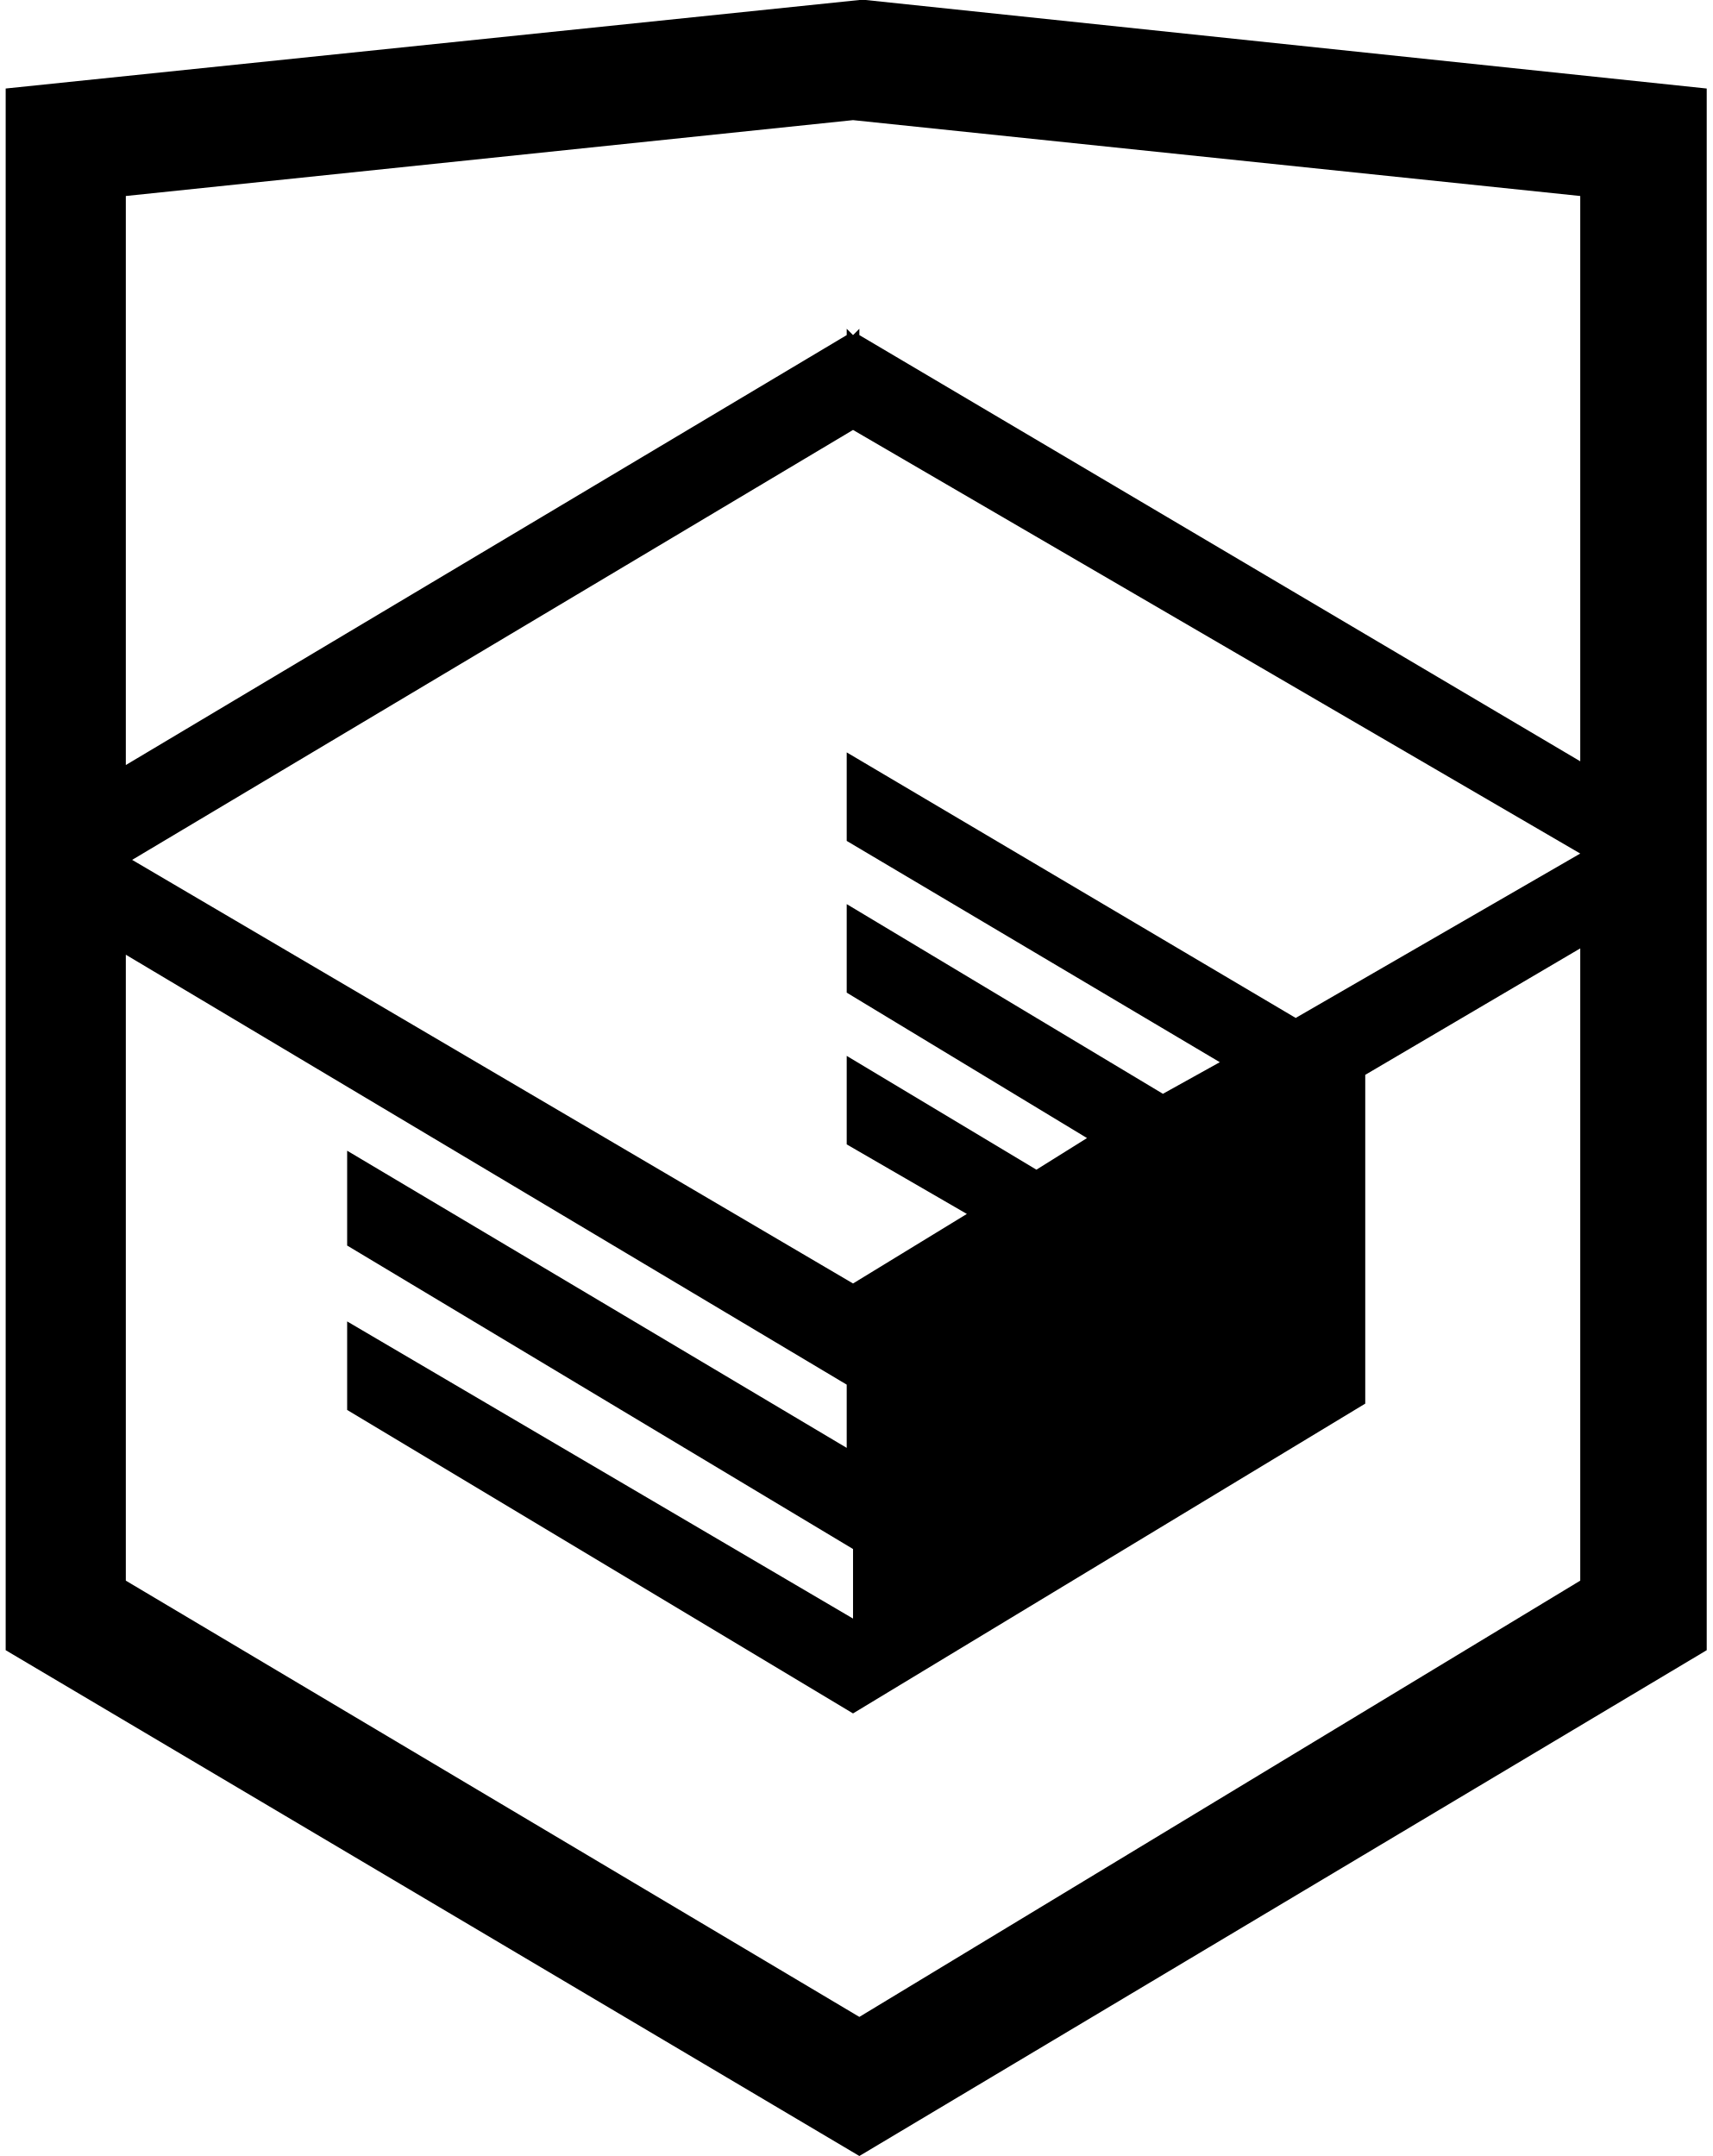
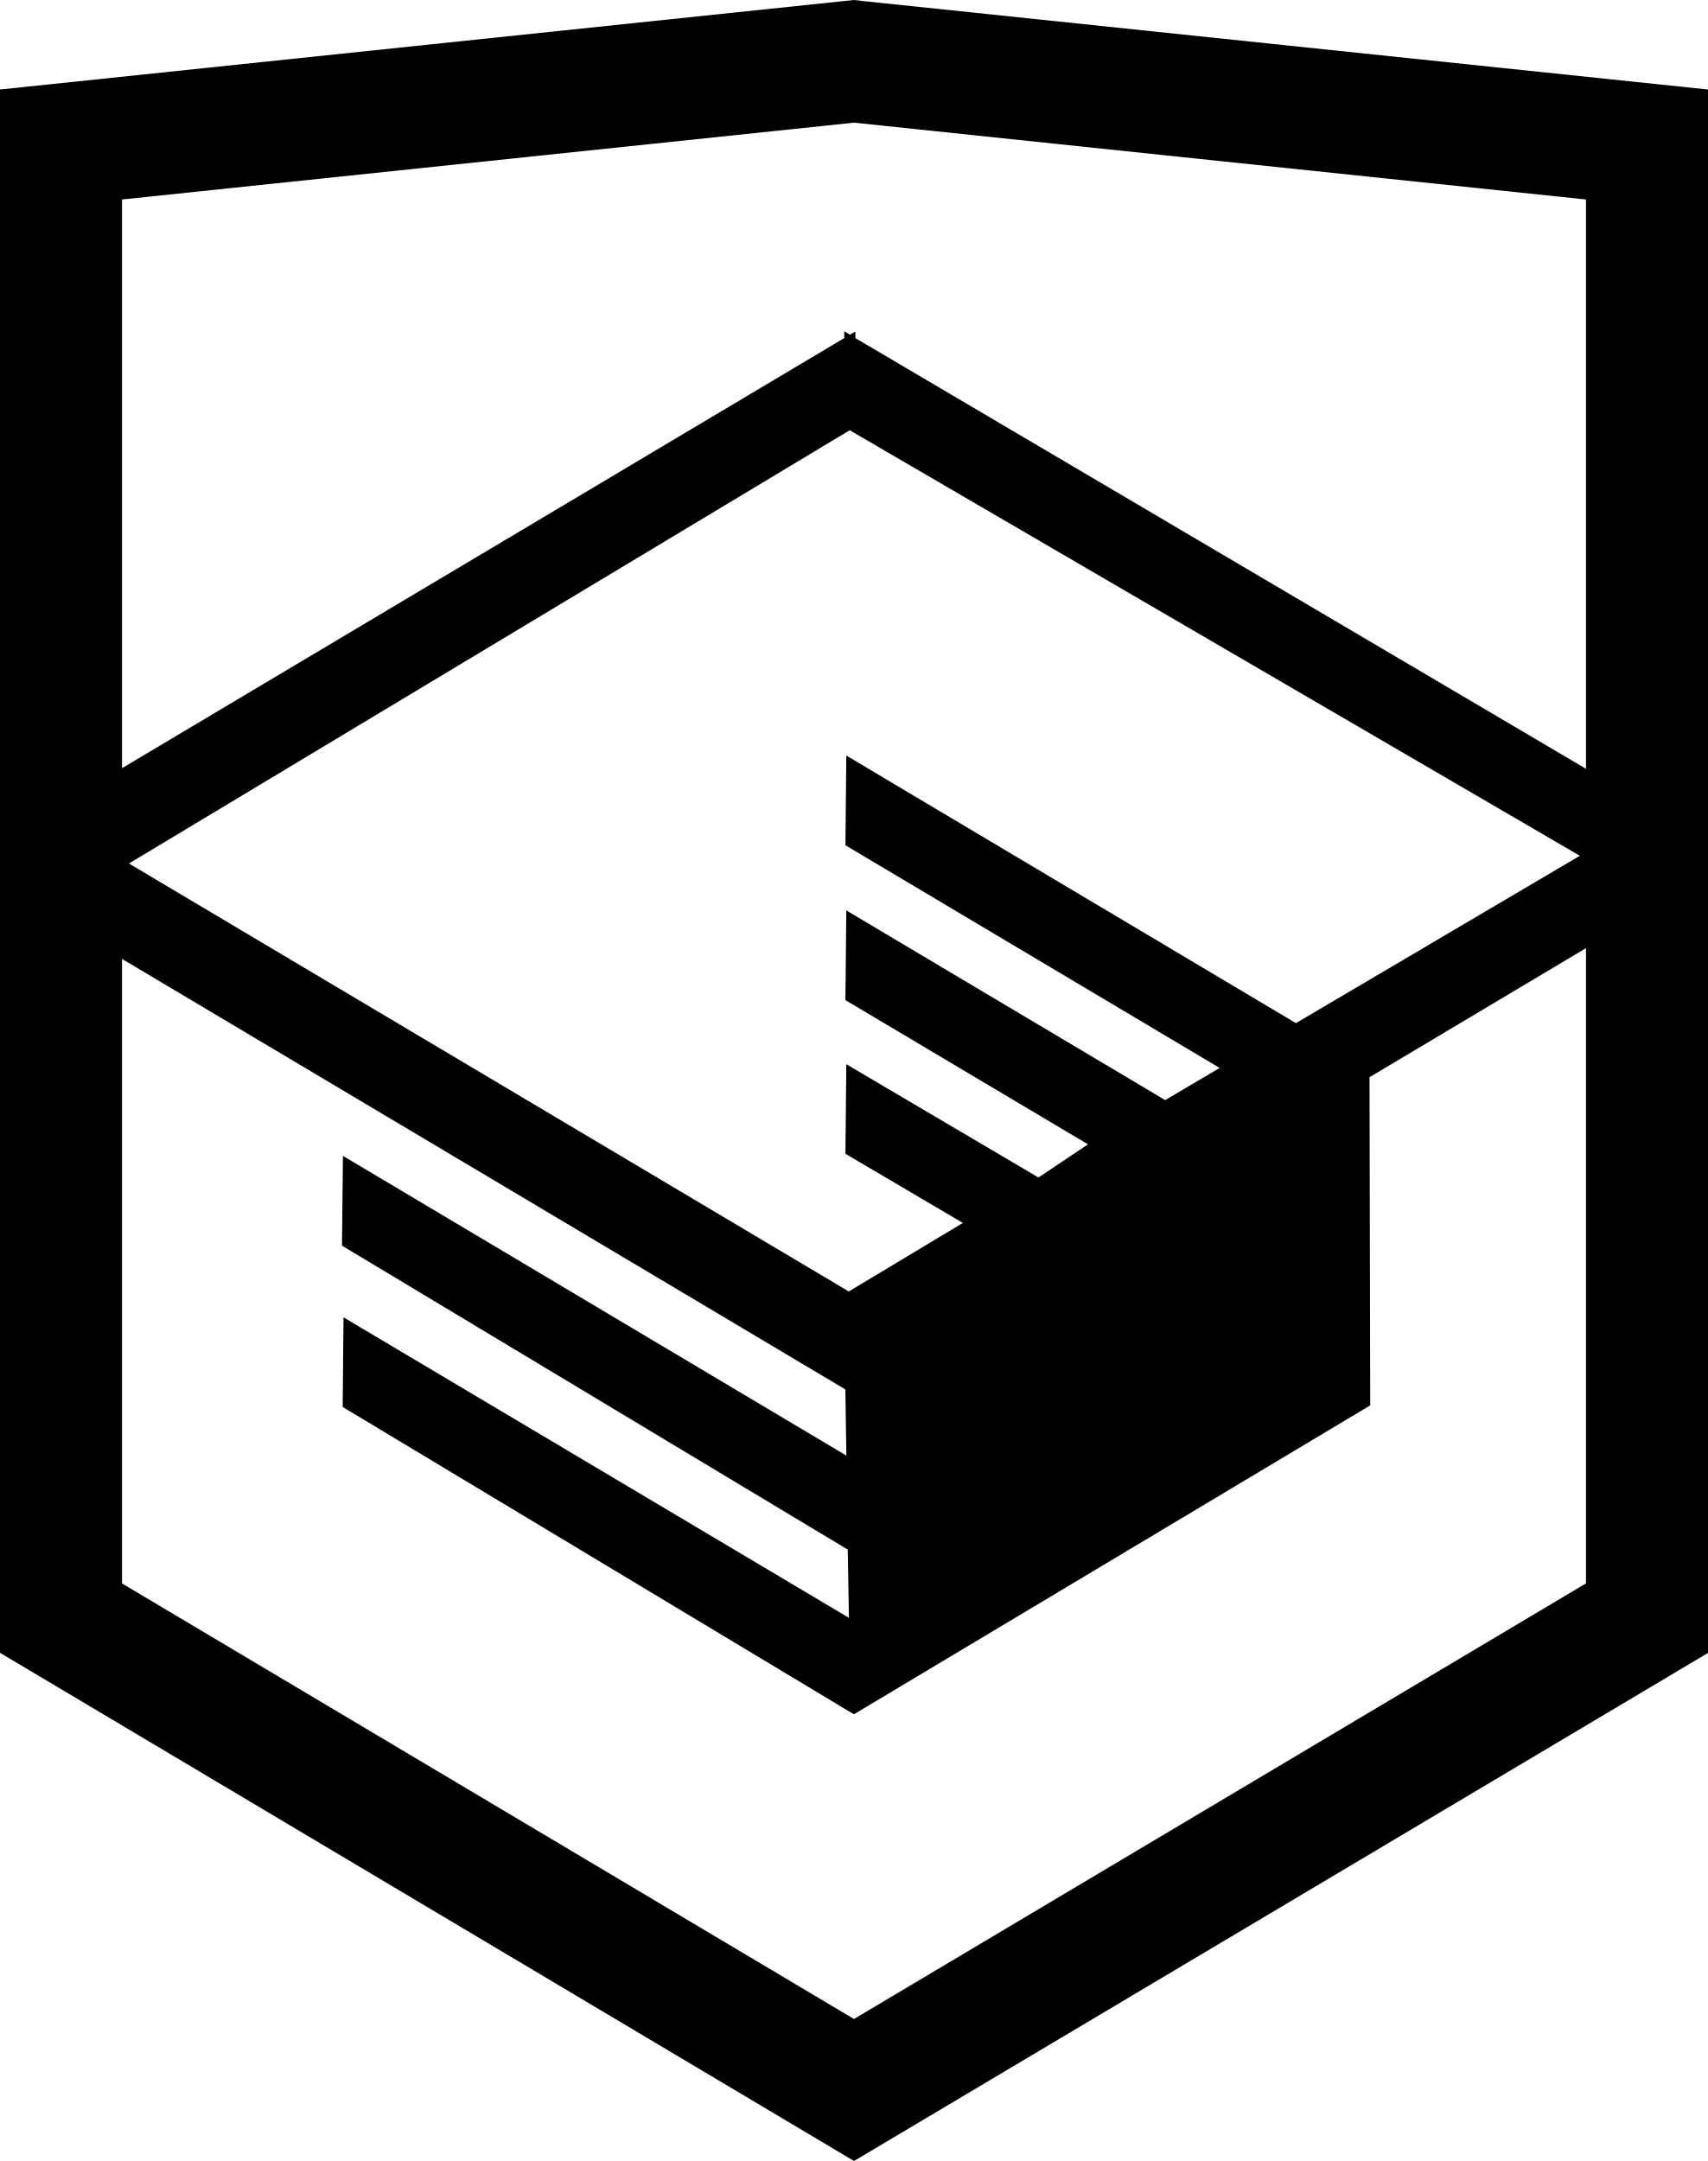
- <svg xmlns="http://www.w3.org/2000/svg" width="27" height="34" viewBox="0 0 26.9 34.1">
-   <path d="M13.6 0L13.5 0 0 1.4v24.7l13.5 8 13.4-8 0 0V1.4L13.6 0zM25 12.1L13.5 5.3 13.5 5.2l-0.1 0.1 -0.1-0.1v0.1L1.9 12.1V3.1l11.5-1.2 11.5 1.2V12.1zM13.4 6.8L24.9 13.5l-4.5 2.6 -7.1-4.2 0 1.4 5.9 3.5 -0.9 0.5 -5-3 0 1.4 3.8 2.3 -0.8 0.5 -3-1.8 0 1.4 1.9 1.1 -1.8 1.1L2 13.6 13.4 6.8zM1.9 15.1l11.4 6.8 0 1L5.4 18.2 5.4 19.7l8 4.8 0 1.1 -8-4.7 0 1.4 8 4.8 0 0 8.1-4.9 0-5.2 3.4-2v10L13.5 31.9 1.9 25V15.1z" />
+ <svg xmlns="http://www.w3.org/2000/svg" version="1.1" id="Layer_1" x="0px" y="0px" width="26.943px" height="34.09px" viewBox="0 0 26.943 34.09" enable-background="new 0 0 26.943 34.09" xml:space="preserve">
+   <path d="M13.62,0.017L13.472,0L0,1.412v24.661l13.473,8.017l13.43-7.99l0.042-0.025V1.412L13.62,0.017z M25.019,12.127L13.495,5.334 L13.494,5.23l-0.087,0.05l-0.088-0.056v0.109L1.925,12.118V3.147l11.548-1.212l11.547,1.212V12.127z M13.405,6.787L24.923,13.5 l-4.479,2.64l-7.093-4.221l-0.014,1.415l5.904,3.513l-0.86,0.507l-5.03-2.992l-0.014,1.415l3.827,2.275l-0.782,0.523l-3.031-1.787 l-0.014,1.413l1.853,1.091l-1.8,1.081L2.034,13.622L13.405,6.787z M1.925,15.127l11.411,6.791l0.016,1.044L5.41,18.234L5.395,19.65 l7.979,4.795l0.018,1.076l-7.973-4.74l-0.013,1.414l8.021,4.822l0.046,0.025l8.143-4.872l-0.011-5.177l3.415-2.036v10.021 L13.472,31.85L1.925,24.979V15.127z" />
</svg>
